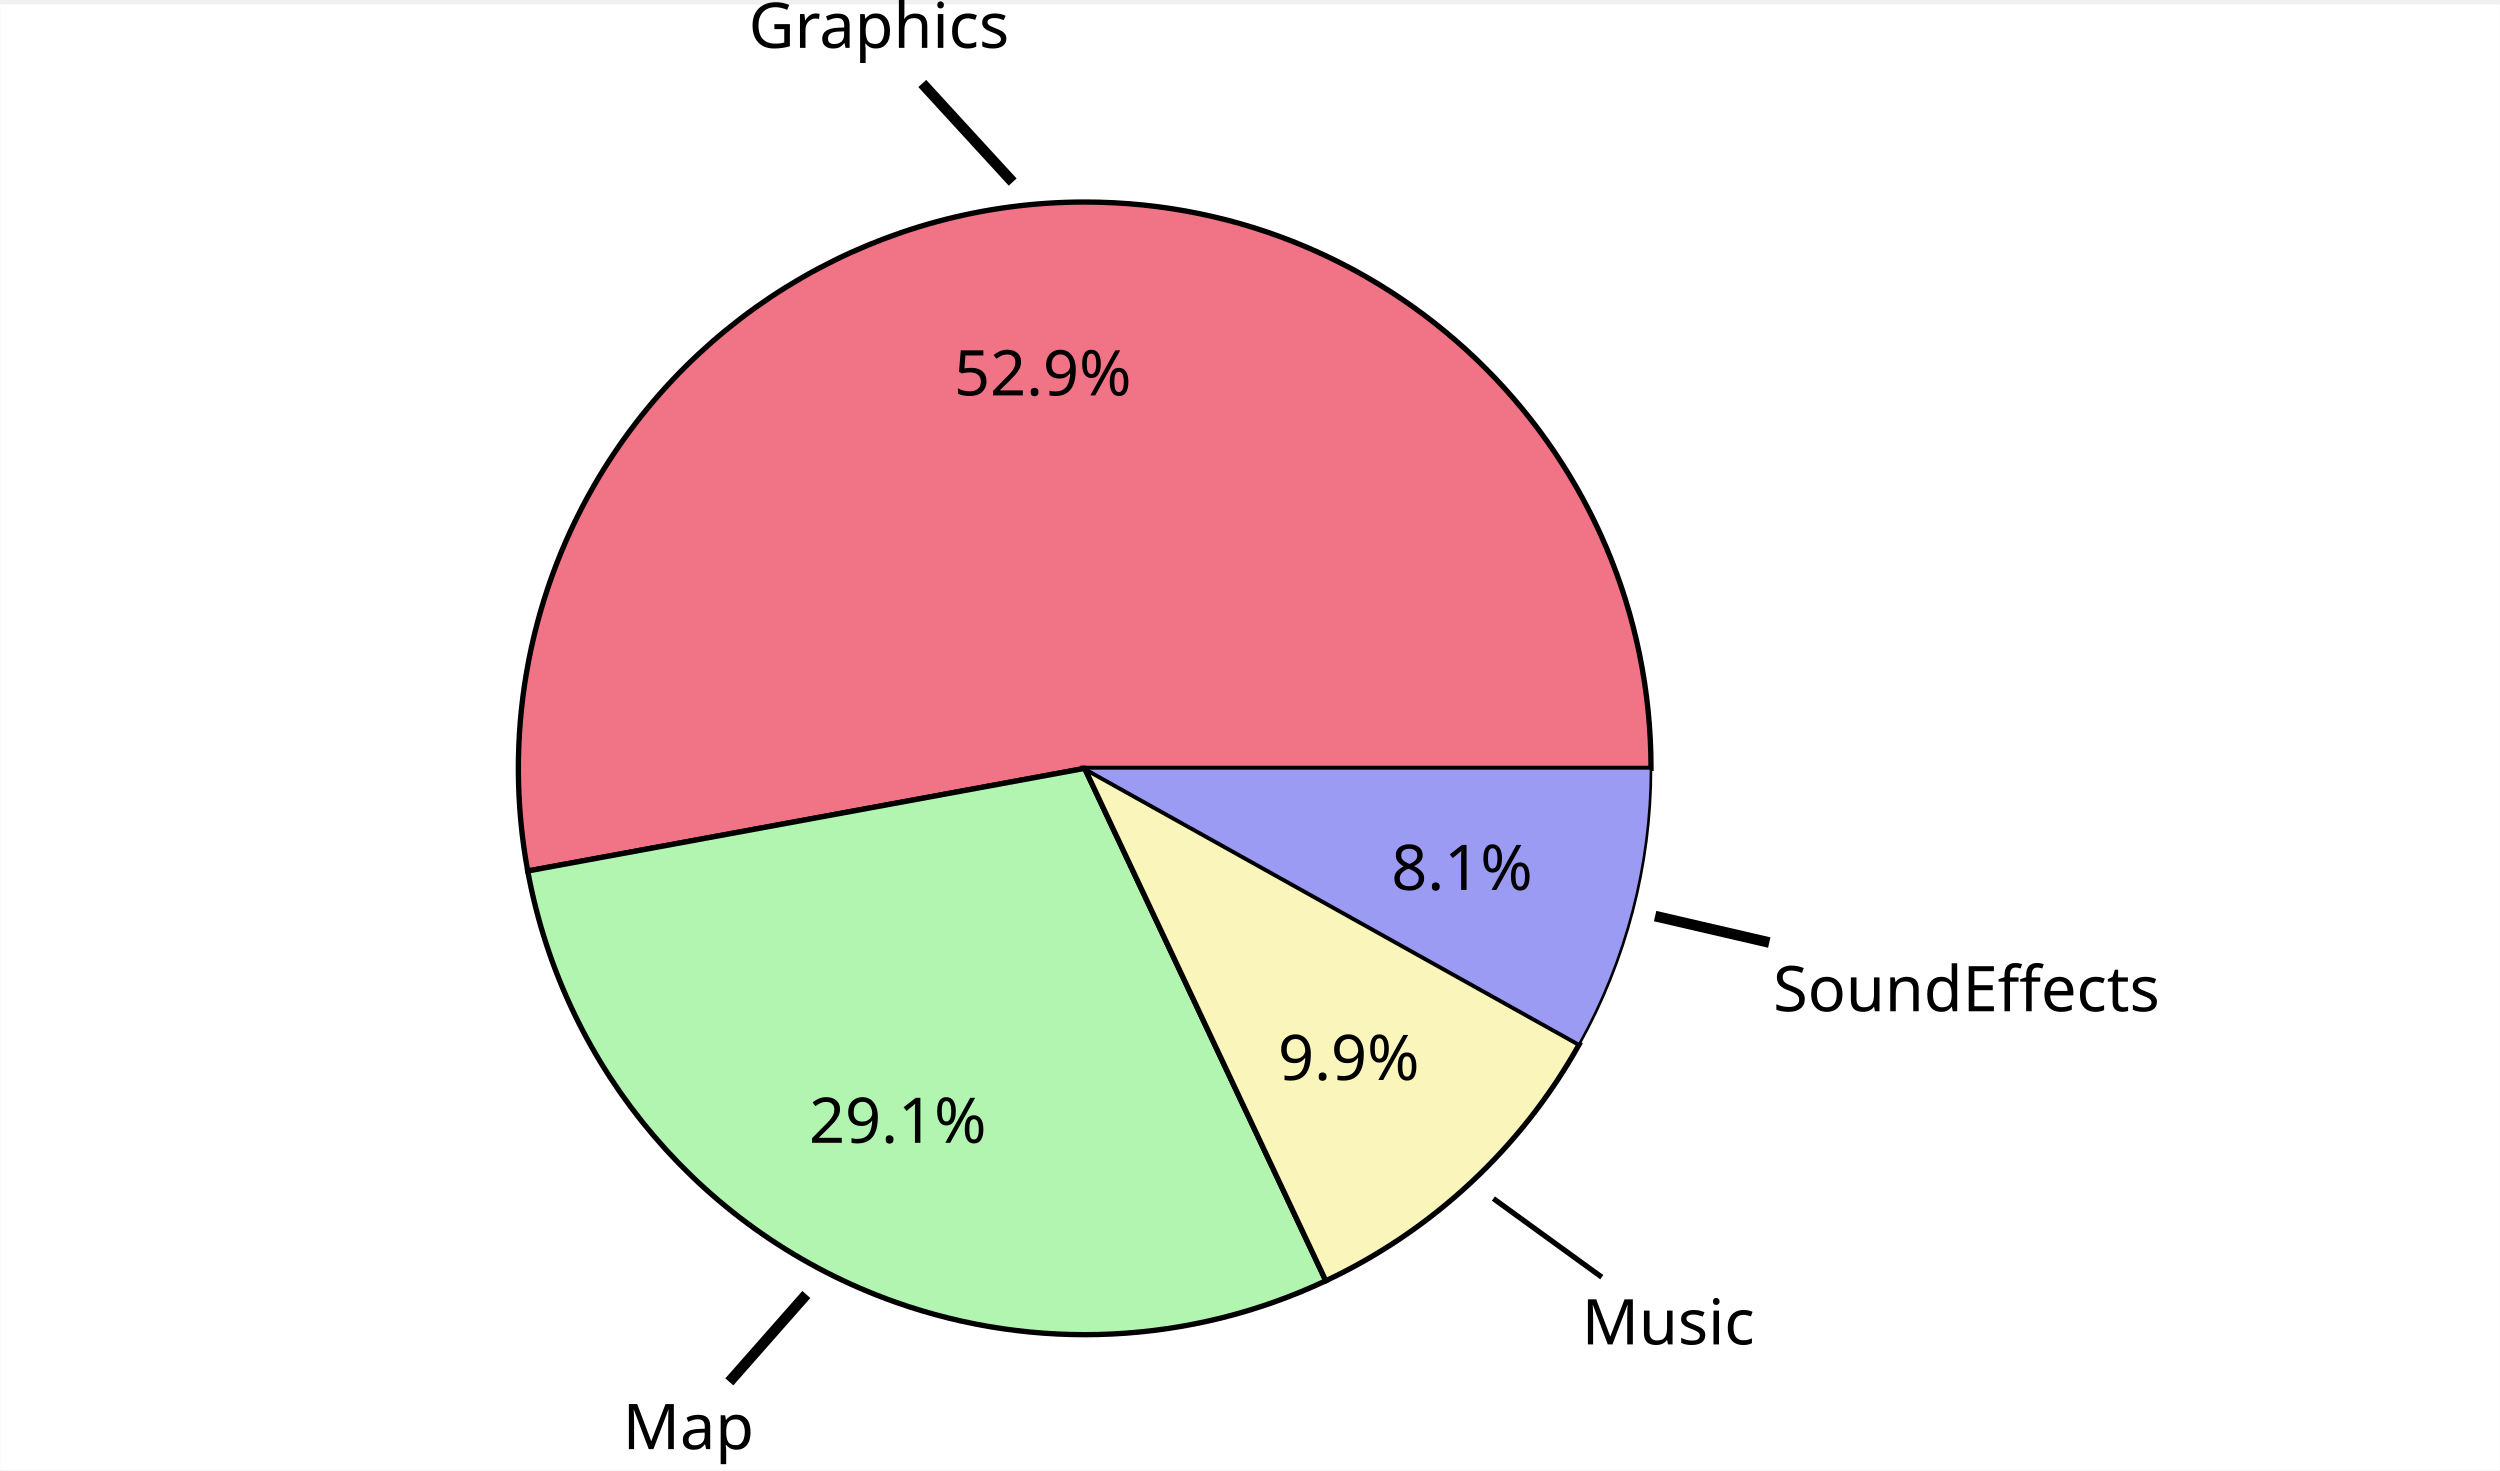
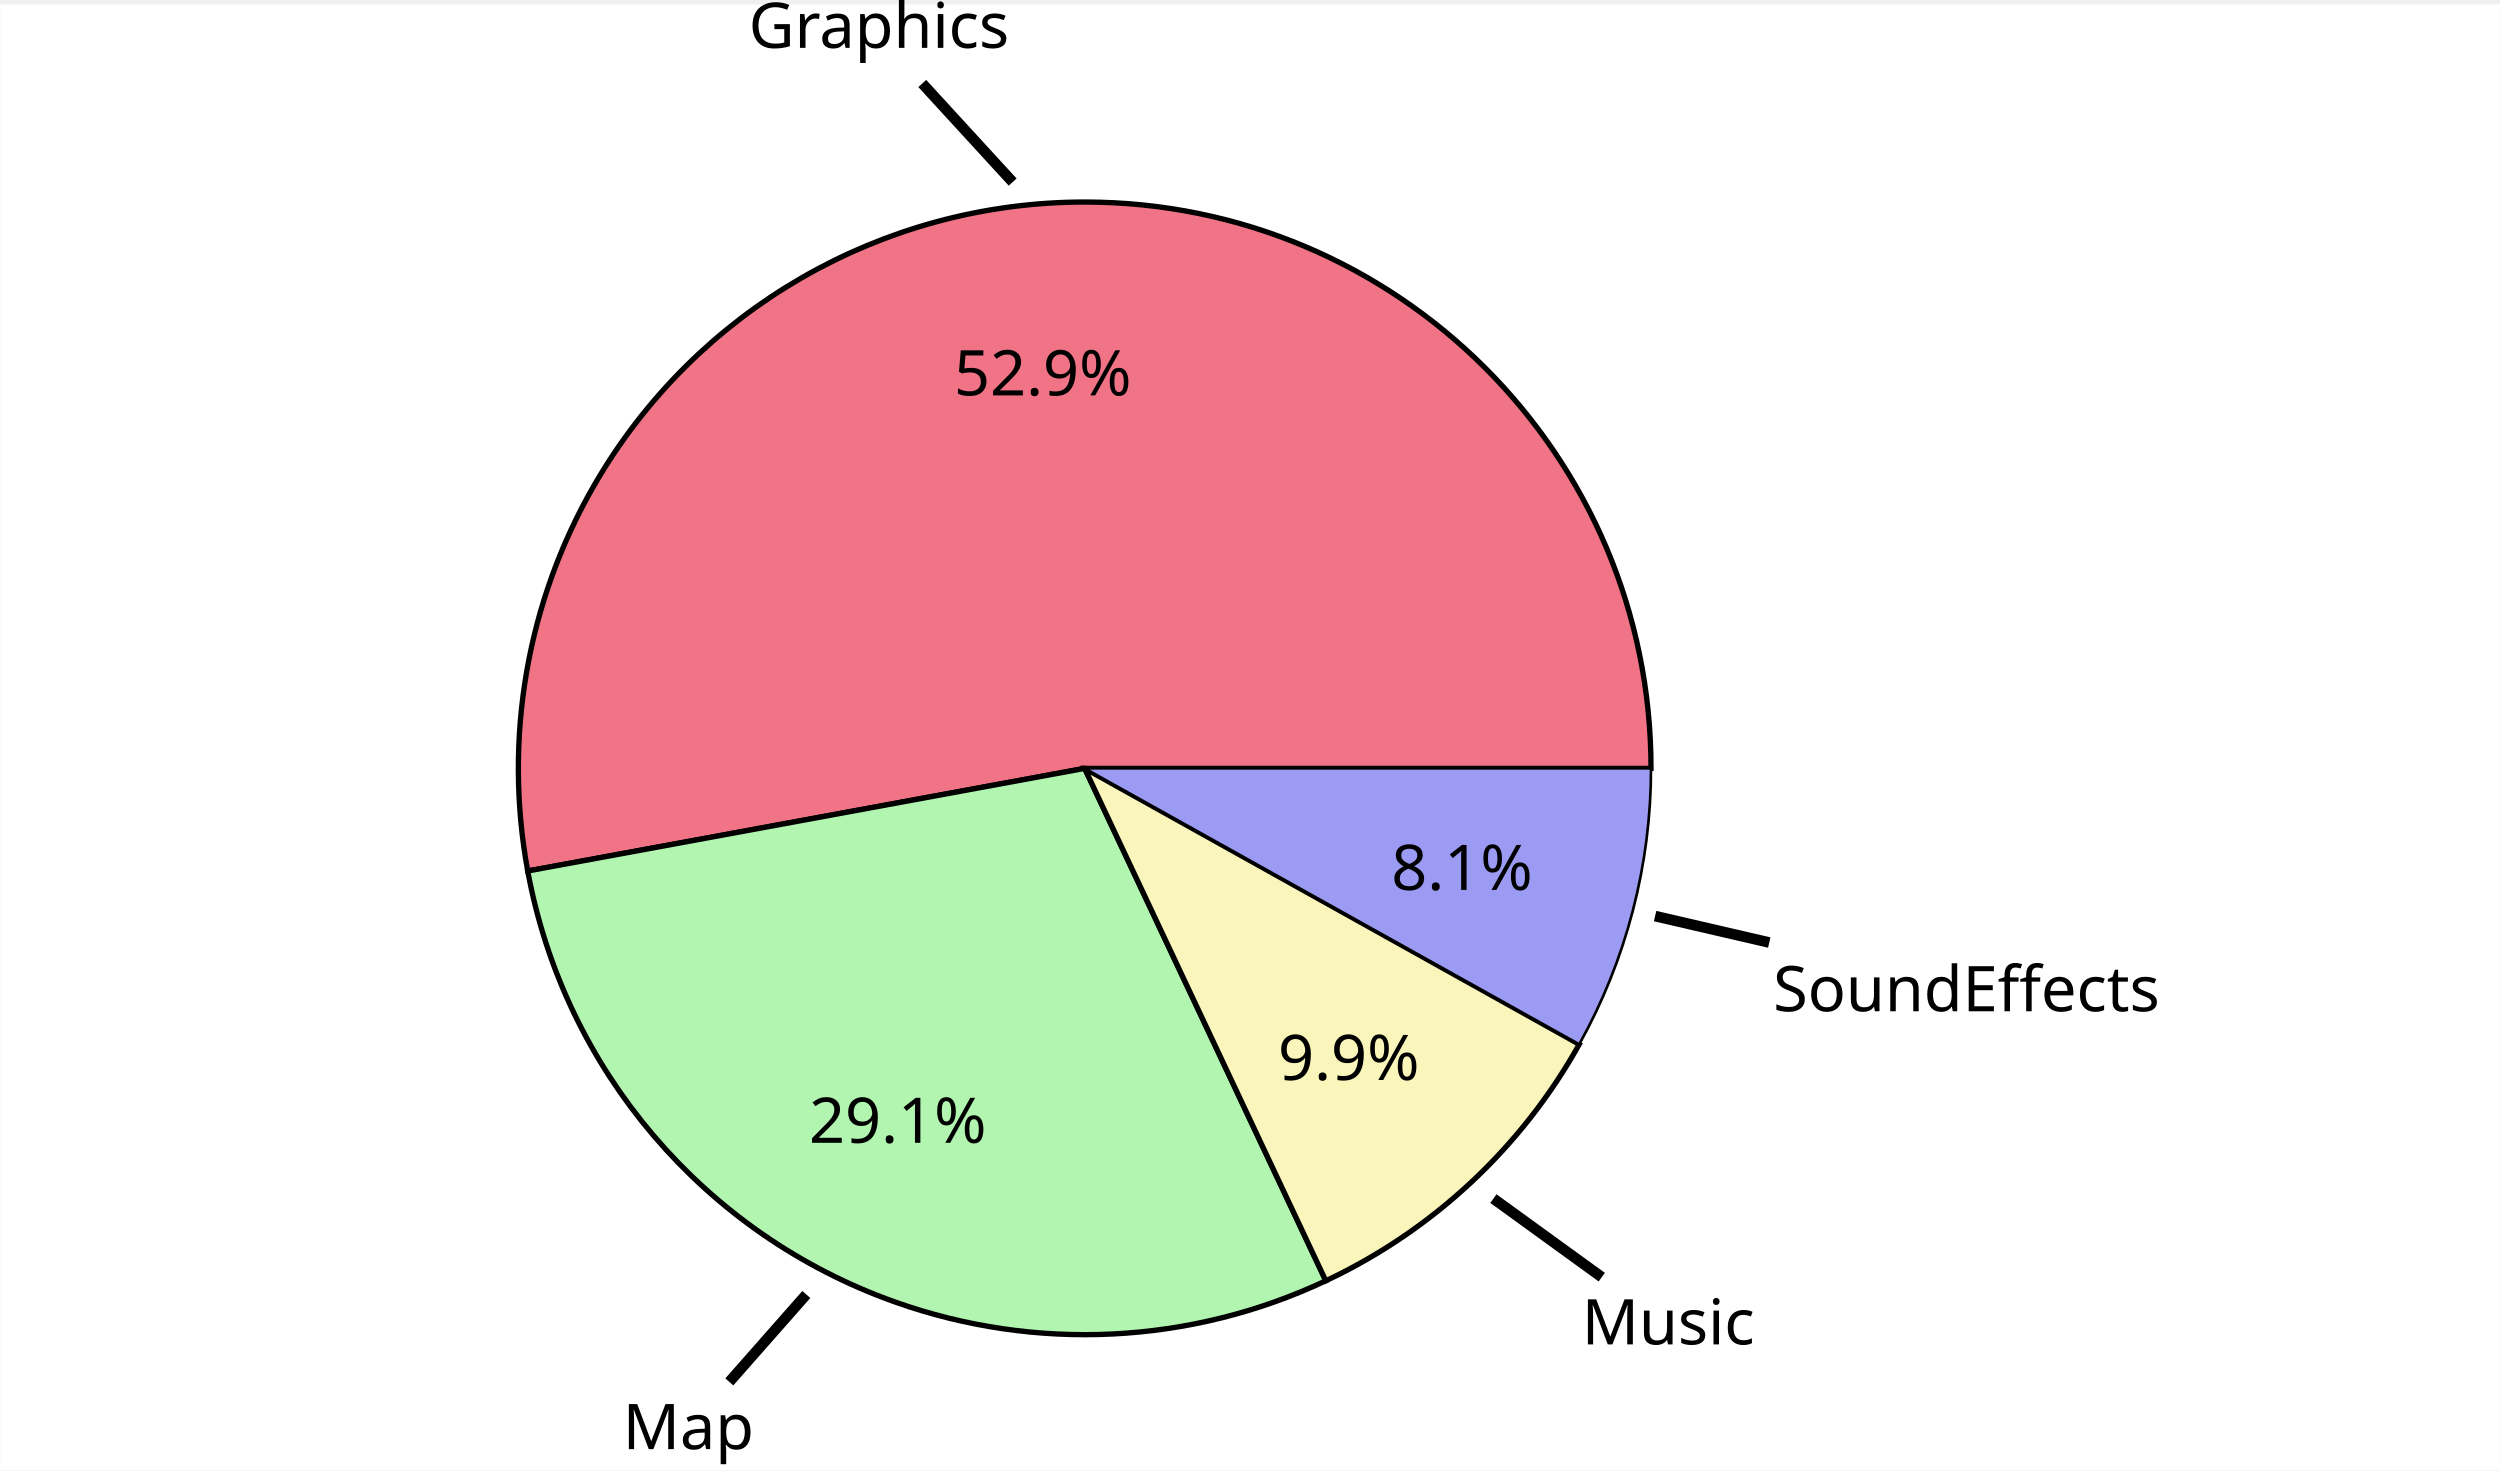
<svg xmlns="http://www.w3.org/2000/svg" id="svg2" version="1.1" xml:space="preserve" width="5.213in" height="3.066in" viewBox="0 0 469.163 275.979">
  <defs id="defs6" />
  <g id="g10" transform="matrix(1.25,0,0,-1.25,-218.3379,680.0773)">
    <rect style="opacity:1;fill:#ffffff;fill-opacity:1;stroke:none;stroke-width:1.6;stroke-miterlimit:10;stroke-dasharray:none;stroke-dashoffset:0;stroke-opacity:1" id="rect5700" width="375.331" height="220.119" x="174.67" y="-543.397" transform="scale(1,-1)" />
    <g id="g54" transform="translate(429.279,428.876)" />
    <g transform="translate(259.2,428.876)" id="g56" />
    <g id="g62" transform="translate(89.121,428.876)" />
    <g transform="translate(259.2,428.876)" id="g64" />
    <g transform="translate(259.2,428.876)" id="g84" />
    <g id="g90" transform="translate(251.462,513.558)" />
    <g transform="translate(259.2,428.876)" id="g92" />
    <g transform="translate(259.2,428.876)" id="g108" />
    <g transform="translate(259.2,428.876)" id="g134" />
    <g id="g140" transform="translate(220.358,353.23)" />
    <g transform="translate(259.2,428.876)" id="g142" />
    <g transform="translate(259.2,428.876)" id="g158" />
    <g transform="translate(259.2,428.876)" id="g184" />
    <g id="g190" transform="translate(317.218,366.705)" />
    <g transform="translate(259.2,428.876)" id="g192" />
    <g transform="translate(259.2,428.876)" id="g208" />
    <g transform="translate(259.2,428.876)" id="g234" />
    <g id="g240" transform="translate(341.497,407.472)" />
    <g transform="translate(259.2,428.876)" id="g242" />
    <g transform="translate(259.2,428.876)" id="g258" />
    <path d="m 337.511,428.687 85.039,0 c 0,46.966 -38.073,85.039 -85.039,85.039 -30.377,0 -58.458,-16.212 -73.646,-42.52 -10.106,-17.503 -13.644,-38.051 -9.983,-57.928 l 83.629,15.409 z" style="fill:#f07485;fill-opacity:1;fill-rule:nonzero;stroke:#000000;stroke-width:0.8;stroke-linecap:butt;stroke-linejoin:miter;stroke-miterlimit:10;stroke-dasharray:none;stroke-opacity:1" id="path68" />
    <g id="g74" transform="translate(317.8904,484.689)" style="stroke-width:0.8;stroke-miterlimit:10;stroke-dasharray:none">
      <g transform="translate(-239.579,-484.878)" id="g76" style="stroke-width:0.8;stroke-miterlimit:10;stroke-dasharray:none">
        <text id="text78" style="font-variant:normal;font-size:9.465px;font-family:NimbusSanL;-inkscape-font-specification:NimbusSanL-Regu;writing-mode:lr-tb;fill:#000000;fill-opacity:1;fill-rule:nonzero;stroke:none;stroke-width:0.8;stroke-miterlimit:10;stroke-dasharray:none" transform="matrix(1,0,0,-1,239.579,484.878)">
          <tspan id="tspan80" y="0" x="0 5.262 10.525 13.156 19.998">52.9%</tspan>
        </text>
        <g transform="translate(239.579,484.878)" id="g82" style="stroke-width:0.8;stroke-miterlimit:10;stroke-dasharray:none" />
      </g>
    </g>
    <g id="g98" transform="translate(287.0594,536.871)">
      <g transform="translate(-208.748,-537.06)" id="g100">
        <text id="text102" style="font-variant:normal;font-size:9.465px;font-family:NimbusSanL;-inkscape-font-specification:NimbusSanL-Regu;writing-mode:lr-tb;fill:#000000;fill-opacity:1;fill-rule:nonzero;stroke:none" transform="matrix(1,0,0,-1,208.748,537.06)">
          <tspan id="tspan104" y="0" x="0 7.363 10.42 15.683 20.945 26.207 28.308 33.041">Graphics</tspan>
        </text>
        <g transform="translate(208.748,537.06)" id="g106" />
      </g>
    </g>
    <path id="path114" style="fill:none;stroke:#000000;stroke-width:1.6;stroke-linecap:butt;stroke-linejoin:miter;stroke-miterlimit:10;stroke-dasharray:none;stroke-opacity:1" d="m 326.698,516.724 -13.575,14.803" />
    <path d="m 337.511,428.687 -83.629,-15.409 c 5.504,-29.874 26.538,-54.55 55.16,-64.72 21.13,-7.507 44.386,-6.362 64.677,3.186 l -36.209,76.943 z" style="fill:#b1f5b1;fill-opacity:1;fill-rule:nonzero;stroke:#000000;stroke-width:0.8;stroke-linecap:butt;stroke-linejoin:miter;stroke-miterlimit:10;stroke-dasharray:none;stroke-opacity:1" id="path118" />
    <g id="g124" transform="translate(296.1174,372.46)" style="stroke-width:0.8;stroke-miterlimit:10;stroke-dasharray:none">
      <g transform="translate(-217.806,-372.649)" id="g126" style="stroke-width:0.8;stroke-miterlimit:10;stroke-dasharray:none">
        <text id="text128" style="font-variant:normal;font-size:9.465px;font-family:NimbusSanL;-inkscape-font-specification:NimbusSanL-Regu;writing-mode:lr-tb;fill:#000000;fill-opacity:1;fill-rule:nonzero;stroke:none;stroke-width:0.8;stroke-miterlimit:10;stroke-dasharray:none" transform="matrix(1,0,0,-1,217.806,372.649)">
          <tspan id="tspan130" y="0" x="0 5.262 10.525 13.156 19.998">29.1%</tspan>
        </text>
        <g transform="translate(217.806,372.649)" id="g132" style="stroke-width:0.8;stroke-miterlimit:10;stroke-dasharray:none" />
      </g>
    </g>
    <g id="g148" transform="translate(268.1474,326.469)">
      <g transform="translate(-189.836,-326.658)" id="g150">
        <text id="text152" style="font-variant:normal;font-size:9.465px;font-family:NimbusSanL;-inkscape-font-specification:NimbusSanL-Regu;writing-mode:lr-tb;fill:#000000;fill-opacity:1;fill-rule:nonzero;stroke:none" transform="matrix(1,0,0,-1,189.836,326.658)">
          <tspan id="tspan154" y="0" x="0 7.884 13.146">Map</tspan>
        </text>
        <g transform="translate(189.836,326.658)" id="g156" />
      </g>
    </g>
    <path id="path164" style="fill:none;stroke:#000000;stroke-width:1.6;stroke-linecap:butt;stroke-linejoin:miter;stroke-miterlimit:10;stroke-dasharray:none;stroke-opacity:1" d="M 295.714,349.686 284.153,336.565" />
    <path d="m 337.511,428.687 36.209,-76.943 c 16.079,7.566 29.395,19.991 38.053,35.509 l -74.261,41.434 z" style="fill:#faf6bb;fill-opacity:1;fill-rule:nonzero;stroke:#000000;stroke-width:0.8;stroke-linecap:butt;stroke-linejoin:miter;stroke-miterlimit:10;stroke-dasharray:none;stroke-opacity:1" id="path168" />
    <g id="g174" transform="translate(366.5504,381.893)" style="stroke-width:0.8;stroke-miterlimit:10;stroke-dasharray:none">
      <g transform="translate(-288.239,-382.082)" id="g176" style="stroke-width:0.8;stroke-miterlimit:10;stroke-dasharray:none">
        <text id="text178" style="font-variant:normal;font-size:9.465px;font-family:NimbusSanL;-inkscape-font-specification:NimbusSanL-Regu;writing-mode:lr-tb;fill:#000000;fill-opacity:1;fill-rule:nonzero;stroke:none;stroke-width:0.8;stroke-miterlimit:10;stroke-dasharray:none" transform="matrix(1,0,0,-1,288.239,382.082)">
          <tspan id="tspan180" y="0" x="0 5.262 7.893 14.736">9.9%</tspan>
        </text>
        <g transform="translate(288.239,382.082)" id="g182" style="stroke-width:0.8;stroke-miterlimit:10;stroke-dasharray:none" />
      </g>
    </g>
    <g id="g198" transform="translate(412.1514,342.191)">
      <g transform="translate(-333.84,-342.38)" id="g200">
        <text id="text202" style="font-variant:normal;font-size:9.465px;font-family:NimbusSanL;-inkscape-font-specification:NimbusSanL-Regu;writing-mode:lr-tb;fill:#000000;fill-opacity:1;fill-rule:nonzero;stroke:none" transform="matrix(1,0,0,-1,333.84,342.38)">
          <tspan id="tspan204" y="0" x="0 7.884 13.146 17.878 19.98">Music</tspan>
        </text>
        <g transform="translate(333.84,342.38)" id="g206" />
      </g>
    </g>
-     <path id="path214" style="fill:none;stroke:#000000;stroke-width:0.8;stroke-linecap:butt;stroke-linejoin:miter;stroke-miterlimit:10;stroke-dasharray:none;stroke-opacity:1" d="m 398.884,364.085 16.272,-11.797" />
+     <path id="path214" style="fill:none;stroke:#000000;stroke-width:1.6;stroke-linecap:butt;stroke-linejoin:miter;stroke-miterlimit:10;stroke-dasharray:none;stroke-opacity:1" d="m 398.884,364.085 16.272,-11.797" />
    <path d="m 337.511,428.687 74.261,-41.434 c 7.064,12.662 10.778,26.936 10.778,41.435 l -85.039,-0.001 z" style="fill:#9b9bf4;fill-opacity:1;fill-rule:nonzero;stroke:#000000;stroke-width:0.399;stroke-linecap:butt;stroke-linejoin:miter;stroke-miterlimit:10;stroke-dasharray:none;stroke-opacity:1" id="path218" />
    <g id="g224" transform="translate(383.5454,410.429)" style="stroke-width:0.8;stroke-miterlimit:10;stroke-dasharray:none">
      <g transform="translate(-305.234,-410.618)" id="g226" style="stroke-width:0.8;stroke-miterlimit:10;stroke-dasharray:none">
        <text id="text228" style="font-variant:normal;font-size:9.465px;font-family:NimbusSanL;-inkscape-font-specification:NimbusSanL-Regu;writing-mode:lr-tb;fill:#000000;fill-opacity:1;fill-rule:nonzero;stroke:none;stroke-width:0.8;stroke-miterlimit:10;stroke-dasharray:none" transform="matrix(1,0,0,-1,305.234,410.618)">
          <tspan id="tspan230" y="0" x="0 5.262 7.893 14.736">8.1%</tspan>
        </text>
        <g transform="translate(305.234,410.618)" id="g232" style="stroke-width:0.8;stroke-miterlimit:10;stroke-dasharray:none" />
      </g>
    </g>
    <g id="g248" transform="translate(440.8884,392.218)">
      <g transform="translate(-362.577,-392.407)" id="g250">
        <text id="text252" style="font-variant:normal;font-size:9.465px;font-family:NimbusSanL;-inkscape-font-specification:NimbusSanL-Regu;writing-mode:lr-tb;fill:#000000;fill-opacity:1;fill-rule:nonzero;stroke:none" transform="matrix(1,0,0,-1,362.577,392.407)">
          <tspan id="tspan254" y="0" x="0 6.313 11.575 16.837 22.1 29.993 36.306 38.937 41.284 46.546 51.279 53.91">SoundEffects</tspan>
        </text>
        <g transform="translate(362.577,392.407)" id="g256" />
      </g>
    </g>
    <path id="path264" style="fill:none;stroke:#000000;stroke-width:1.6;stroke-linecap:butt;stroke-linejoin:miter;stroke-miterlimit:10;stroke-dasharray:none;stroke-opacity:1" d="m 423.164,406.506 17.143,-3.973" />
  </g>
</svg>
